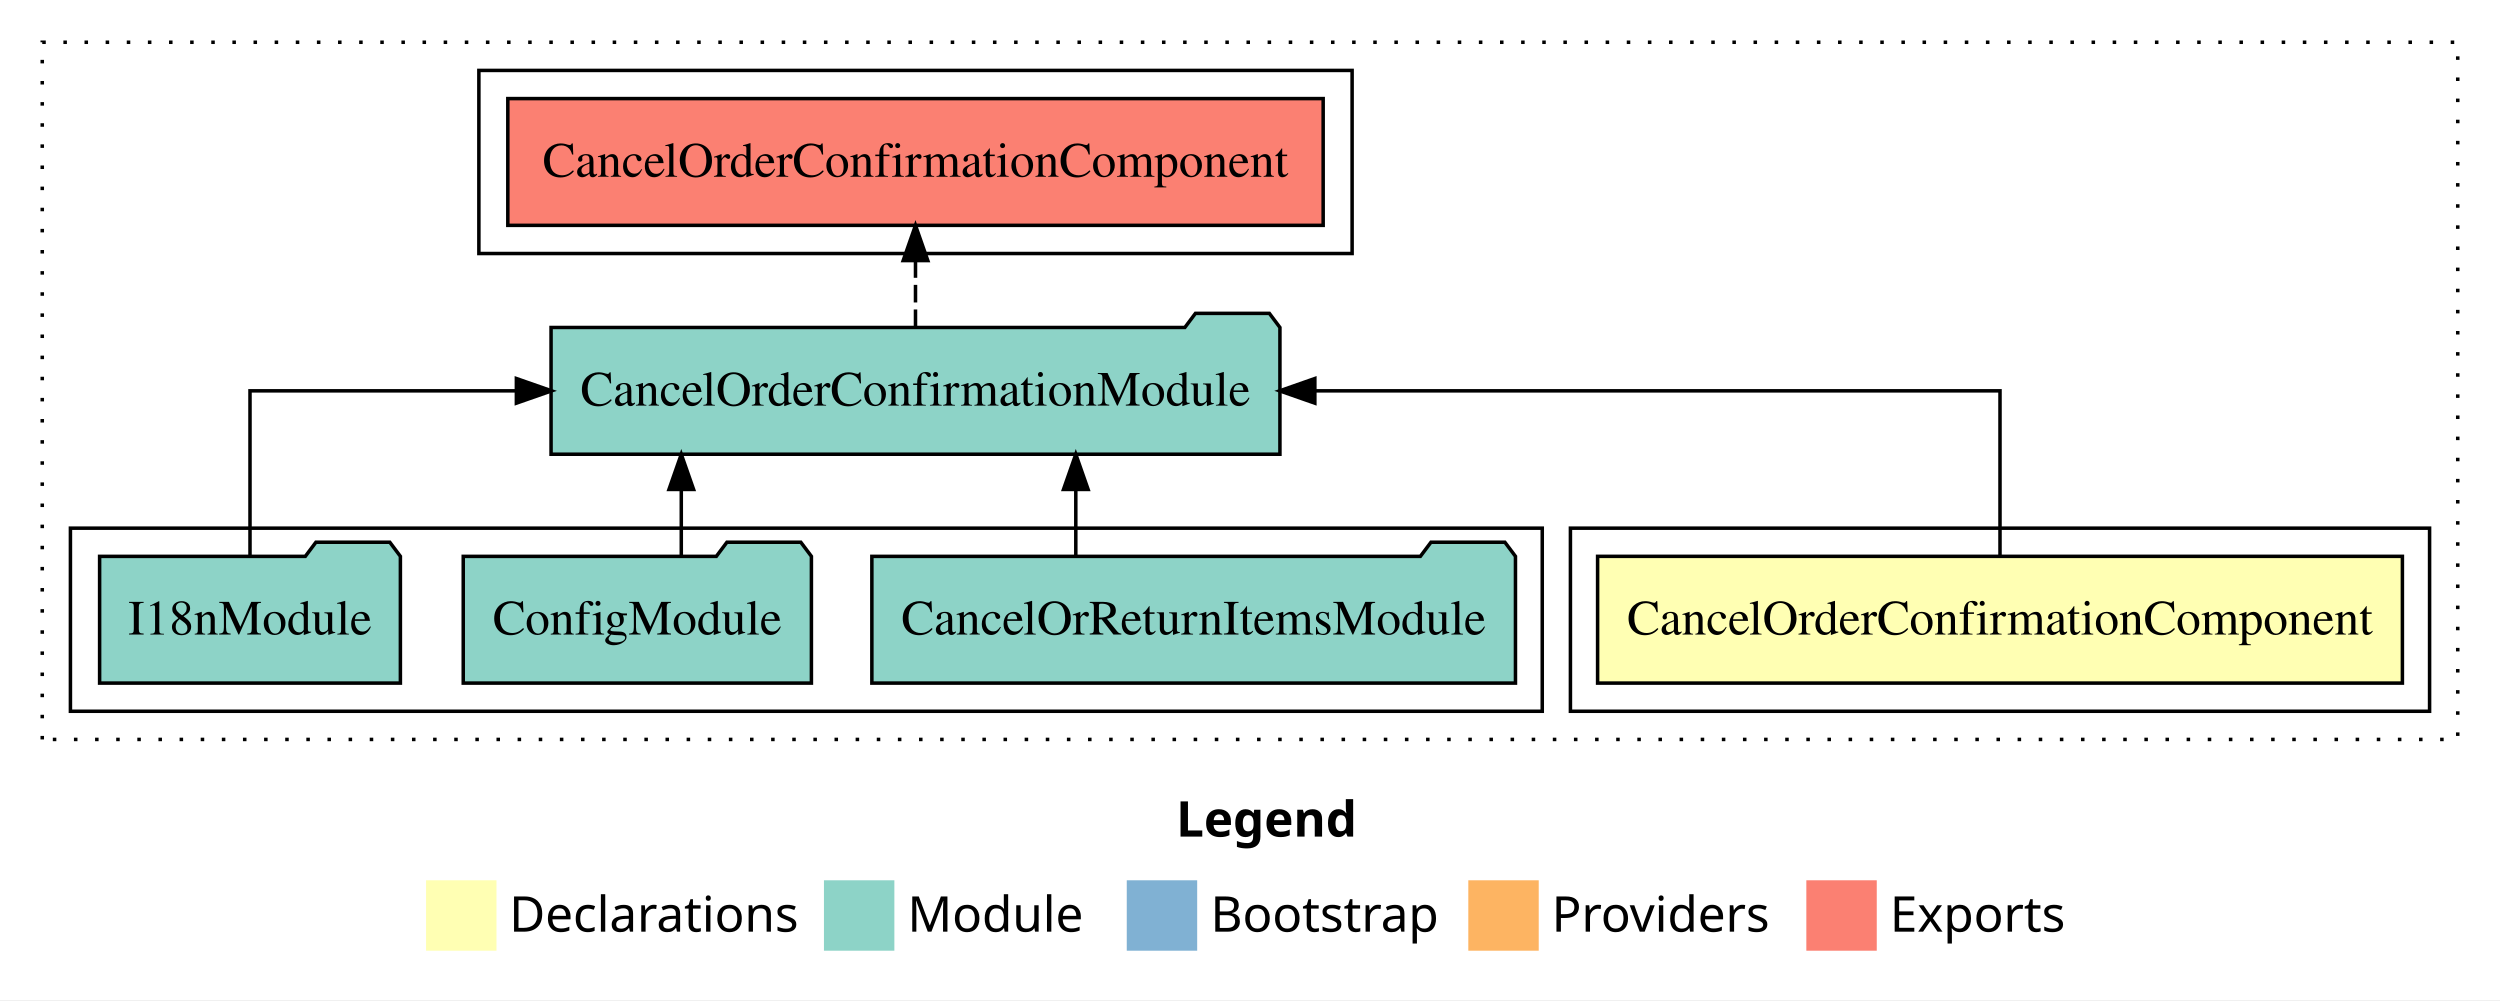
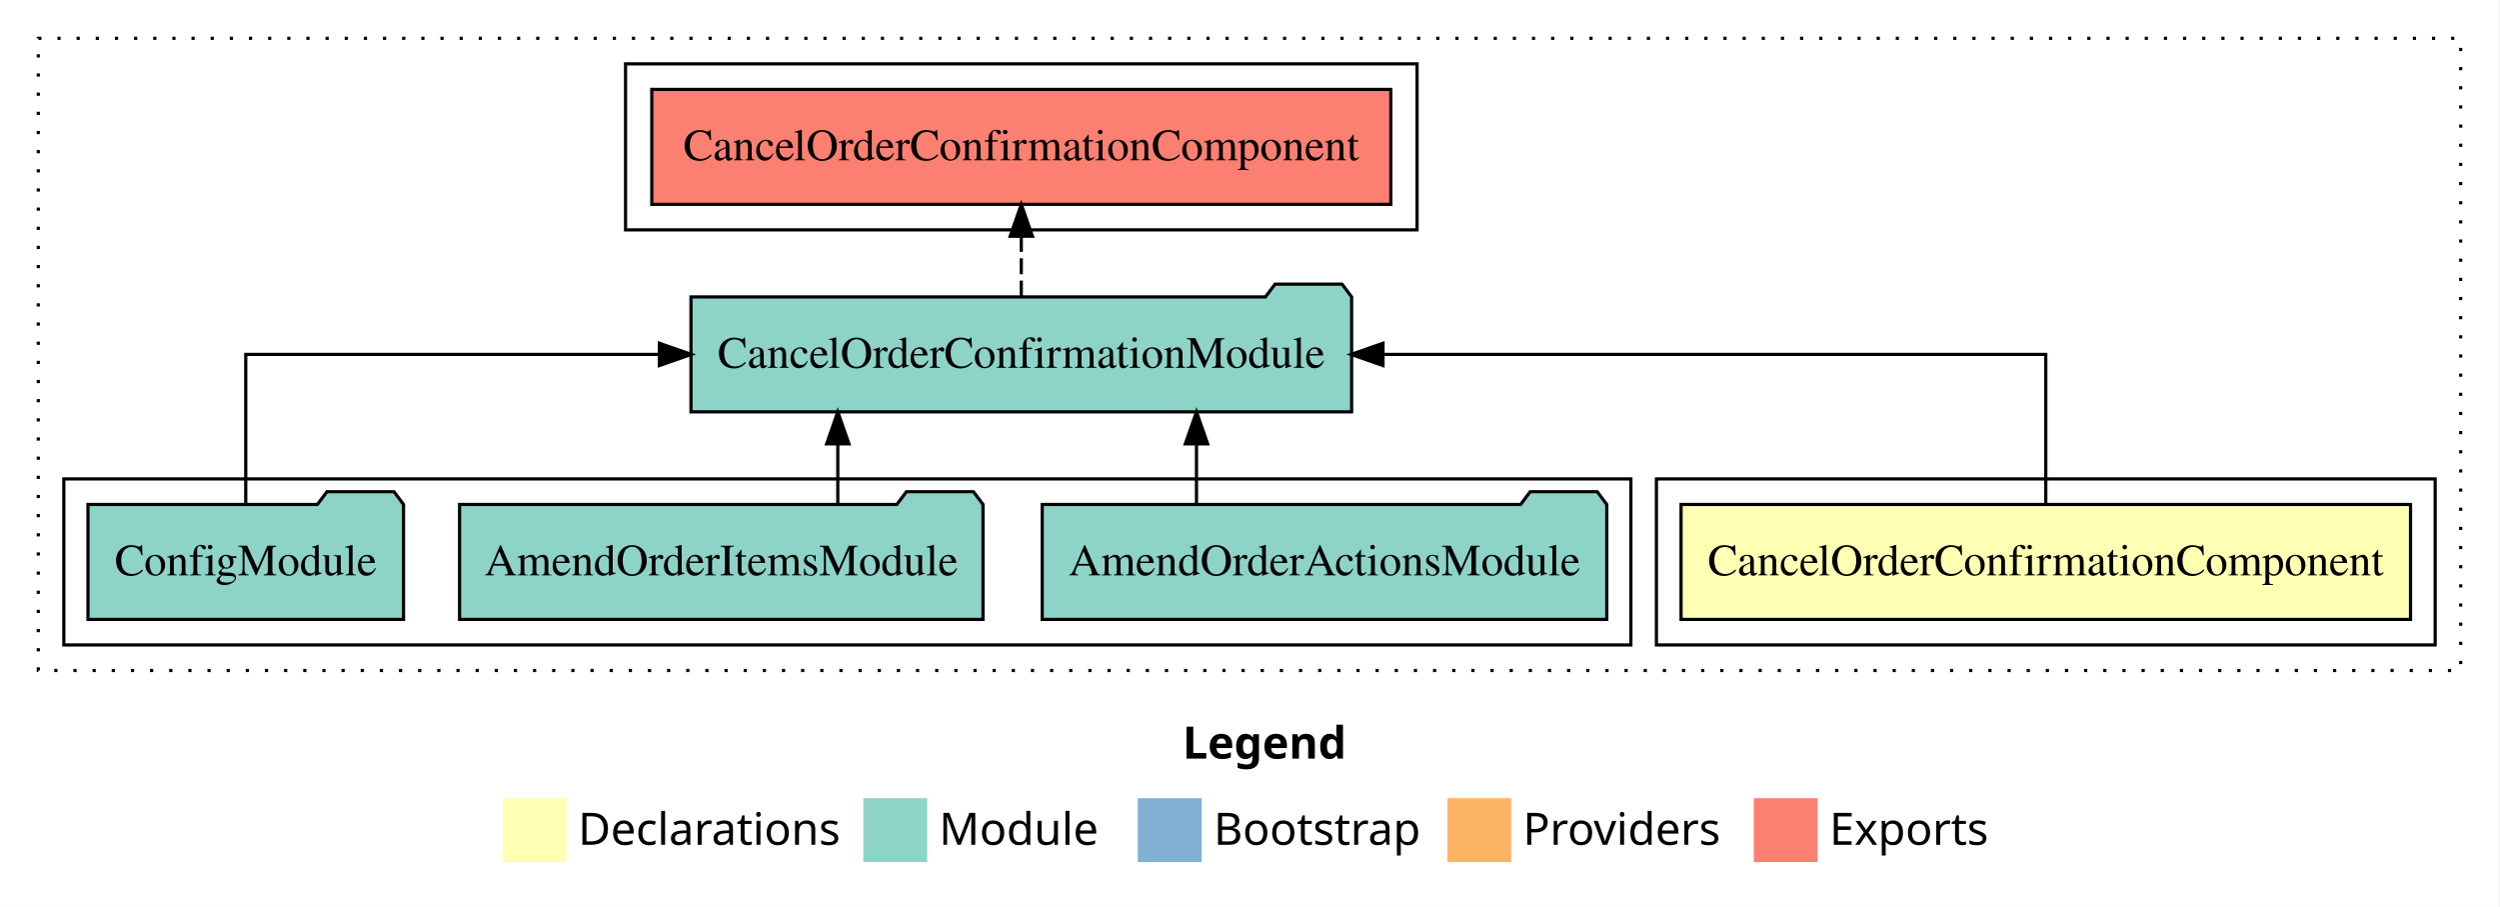
- <svg xmlns="http://www.w3.org/2000/svg" width="710pt" height="284pt" viewBox="0.00 0.00 710.00 284.00">
+ <svg xmlns="http://www.w3.org/2000/svg" width="783pt" height="284pt" viewBox="0.00 0.00 783.00 284.00">
  <g id="graph0" class="graph" transform="scale(1 1) rotate(0) translate(4 280)">
-     <polygon fill="#ffffff" stroke="transparent" points="-4,4 -4,-280 706,-280 706,4 -4,4" />
-     <text text-anchor="start" x="330.009" y="-42.4" font-family="sans-serif" font-weight="bold" font-size="14.00" fill="#000000">Legend</text>
-     <polygon fill="#ffffb3" stroke="transparent" points="117,-10 117,-30 137,-30 137,-10 117,-10" />
-     <text text-anchor="start" x="140.629" y="-15.4" font-family="sans-serif" font-size="14.00" fill="#000000">  Declarations</text>
-     <polygon fill="#8dd3c7" stroke="transparent" points="230,-10 230,-30 250,-30 250,-10 230,-10" />
-     <text text-anchor="start" x="253.725" y="-15.4" font-family="sans-serif" font-size="14.00" fill="#000000">  Module</text>
-     <polygon fill="#80b1d3" stroke="transparent" points="316,-10 316,-30 336,-30 336,-10 316,-10" />
-     <text text-anchor="start" x="339.781" y="-15.4" font-family="sans-serif" font-size="14.00" fill="#000000">  Bootstrap</text>
-     <polygon fill="#fdb462" stroke="transparent" points="413,-10 413,-30 433,-30 433,-10 413,-10" />
-     <text text-anchor="start" x="436.673" y="-15.4" font-family="sans-serif" font-size="14.00" fill="#000000">  Providers</text>
-     <polygon fill="#fb8072" stroke="transparent" points="509,-10 509,-30 529,-30 529,-10 509,-10" />
-     <text text-anchor="start" x="532.726" y="-15.4" font-family="sans-serif" font-size="14.00" fill="#000000">  Exports</text>
+     <polygon fill="#ffffff" stroke="transparent" points="-4,4 -4,-280 779,-280 779,4 -4,4" />
+     <text text-anchor="start" x="366.509" y="-42.4" font-family="sans-serif" font-weight="bold" font-size="14.00" fill="#000000">Legend</text>
+     <polygon fill="#ffffb3" stroke="transparent" points="153.5,-10 153.5,-30 173.5,-30 173.5,-10 153.5,-10" />
+     <text text-anchor="start" x="177.129" y="-15.4" font-family="sans-serif" font-size="14.00" fill="#000000">  Declarations</text>
+     <polygon fill="#8dd3c7" stroke="transparent" points="266.5,-10 266.5,-30 286.5,-30 286.5,-10 266.5,-10" />
+     <text text-anchor="start" x="290.225" y="-15.4" font-family="sans-serif" font-size="14.00" fill="#000000">  Module</text>
+     <polygon fill="#80b1d3" stroke="transparent" points="352.5,-10 352.5,-30 372.5,-30 372.5,-10 352.5,-10" />
+     <text text-anchor="start" x="376.281" y="-15.4" font-family="sans-serif" font-size="14.00" fill="#000000">  Bootstrap</text>
+     <polygon fill="#fdb462" stroke="transparent" points="449.5,-10 449.5,-30 469.5,-30 469.5,-10 449.5,-10" />
+     <text text-anchor="start" x="473.173" y="-15.4" font-family="sans-serif" font-size="14.00" fill="#000000">  Providers</text>
+     <polygon fill="#fb8072" stroke="transparent" points="545.5,-10 545.5,-30 565.5,-30 565.5,-10 545.5,-10" />
+     <text text-anchor="start" x="569.226" y="-15.4" font-family="sans-serif" font-size="14.00" fill="#000000">  Exports</text>
    <g id="clust1" class="cluster">
-       <polygon fill="none" stroke="#000000" stroke-dasharray="1,5" points="8,-70 8,-268 694,-268 694,-70 8,-70" />
+       <polygon fill="none" stroke="#000000" stroke-dasharray="1,5" points="8,-70 8,-268 767,-268 767,-70 8,-70" />
    </g>
    <g id="clust2" class="cluster">
-       <polygon fill="none" stroke="#000000" points="442,-78 442,-130 686,-130 686,-78 442,-78" />
+       <polygon fill="none" stroke="#000000" points="515,-78 515,-130 759,-130 759,-78 515,-78" />
    </g>
    <g id="clust4" class="cluster">
-       <polygon fill="none" stroke="#000000" points="16,-78 16,-130 434,-130 434,-78 16,-78" />
+       <polygon fill="none" stroke="#000000" points="16,-78 16,-130 507,-130 507,-78 16,-78" />
    </g>
    <g id="clust5" class="cluster">
-       <polygon fill="none" stroke="#000000" points="132,-208 132,-260 380,-260 380,-208 132,-208" />
+       <polygon fill="none" stroke="#000000" points="192,-208 192,-260 440,-260 440,-208 192,-208" />
    </g>
    <g id="node1" class="node">
-       <polygon fill="#ffffb3" stroke="#000000" points="678.281,-122 449.719,-122 449.719,-86 678.281,-86 678.281,-122" />
-       <text text-anchor="middle" x="564" y="-99.8" font-family="Times,serif" font-size="14.00" fill="#000000">CancelOrderConfirmationComponent</text>
+       <polygon fill="#ffffb3" stroke="#000000" points="751.281,-122 522.719,-122 522.719,-86 751.281,-86 751.281,-122" />
+       <text text-anchor="middle" x="637" y="-99.8" font-family="Times,serif" font-size="14.00" fill="#000000">CancelOrderConfirmationComponent</text>
    </g>
    <g id="node2" class="node">
-       <polygon fill="#8dd3c7" stroke="#000000" points="359.499,-187 356.499,-191 335.499,-191 332.499,-187 152.501,-187 152.501,-151 359.499,-151 359.499,-187" />
-       <text text-anchor="middle" x="256" y="-164.8" font-family="Times,serif" font-size="14.00" fill="#000000">CancelOrderConfirmationModule</text>
+       <polygon fill="#8dd3c7" stroke="#000000" points="419.499,-187 416.499,-191 395.499,-191 392.499,-187 212.501,-187 212.501,-151 419.499,-151 419.499,-187" />
+       <text text-anchor="middle" x="316" y="-164.8" font-family="Times,serif" font-size="14.00" fill="#000000">CancelOrderConfirmationModule</text>
    </g>
    <g id="edge1" class="edge">
-       <path fill="none" stroke="#000000" d="M564,-122.106C564,-141.339 564,-169 564,-169 564,-169 369.416,-169 369.416,-169" />
-       <polygon fill="#000000" stroke="#000000" points="369.416,-165.5 359.416,-169 369.416,-172.5 369.416,-165.5" />
+       <path fill="none" stroke="#000000" d="M637,-122.106C637,-141.339 637,-169 637,-169 637,-169 429.333,-169 429.333,-169" />
+       <polygon fill="#000000" stroke="#000000" points="429.333,-165.5 419.333,-169 429.333,-172.5 429.333,-165.5" />
    </g>
    <g id="node6" class="node">
-       <polygon fill="#fb8072" stroke="#000000" points="371.781,-252 140.219,-252 140.219,-216 371.781,-216 371.781,-252" />
-       <text text-anchor="middle" x="256" y="-229.8" font-family="Times,serif" font-size="14.00" fill="#000000">CancelOrderConfirmationComponent </text>
+       <polygon fill="#fb8072" stroke="#000000" points="431.781,-252 200.219,-252 200.219,-216 431.781,-216 431.781,-252" />
+       <text text-anchor="middle" x="316" y="-229.8" font-family="Times,serif" font-size="14.00" fill="#000000">CancelOrderConfirmationComponent </text>
    </g>
    <g id="edge5" class="edge">
-       <path fill="none" stroke="#000000" stroke-dasharray="5,2" d="M256,-187.106C256,-187.106 256,-205.991 256,-205.991" />
-       <polygon fill="#000000" stroke="#000000" points="252.5,-205.991 256,-215.991 259.5,-205.991 252.5,-205.991" />
+       <path fill="none" stroke="#000000" stroke-dasharray="5,2" d="M316,-187.106C316,-187.106 316,-205.991 316,-205.991" />
+       <polygon fill="#000000" stroke="#000000" points="312.5,-205.991 316,-215.991 319.5,-205.991 312.5,-205.991" />
    </g>
    <g id="node3" class="node">
-       <polygon fill="#8dd3c7" stroke="#000000" points="426.392,-122 423.392,-126 402.392,-126 399.392,-122 243.608,-122 243.608,-86 426.392,-86 426.392,-122" />
-       <text text-anchor="middle" x="335" y="-99.8" font-family="Times,serif" font-size="14.00" fill="#000000">CancelOrReturnItemsModule</text>
+       <polygon fill="#8dd3c7" stroke="#000000" points="499.451,-122 496.451,-126 475.451,-126 472.451,-122 322.549,-122 322.549,-86 499.451,-86 499.451,-122" />
+       <text text-anchor="middle" x="411" y="-99.8" font-family="Times,serif" font-size="14.00" fill="#000000">AmendOrderActionsModule</text>
    </g>
    <g id="edge2" class="edge">
-       <path fill="none" stroke="#000000" d="M301.527,-122.106C301.527,-122.106 301.527,-140.991 301.527,-140.991" />
-       <polygon fill="#000000" stroke="#000000" points="298.027,-140.991 301.527,-150.991 305.027,-140.991 298.027,-140.991" />
+       <path fill="none" stroke="#000000" d="M370.887,-122.106C370.887,-122.106 370.887,-140.991 370.887,-140.991" />
+       <polygon fill="#000000" stroke="#000000" points="367.387,-140.991 370.887,-150.991 374.387,-140.991 367.387,-140.991" />
    </g>
    <g id="node4" class="node">
-       <polygon fill="#8dd3c7" stroke="#000000" points="226.439,-122 223.439,-126 202.439,-126 199.439,-122 127.561,-122 127.561,-86 226.439,-86 226.439,-122" />
-       <text text-anchor="middle" x="177" y="-99.8" font-family="Times,serif" font-size="14.00" fill="#000000">ConfigModule</text>
+       <polygon fill="#8dd3c7" stroke="#000000" points="304.006,-122 301.006,-126 280.006,-126 277.006,-122 139.994,-122 139.994,-86 304.006,-86 304.006,-122" />
+       <text text-anchor="middle" x="222" y="-99.8" font-family="Times,serif" font-size="14.00" fill="#000000">AmendOrderItemsModule</text>
    </g>
    <g id="edge3" class="edge">
-       <path fill="none" stroke="#000000" d="M189.485,-122.106C189.485,-122.106 189.485,-140.991 189.485,-140.991" />
-       <polygon fill="#000000" stroke="#000000" points="185.985,-140.991 189.485,-150.991 192.985,-140.991 185.985,-140.991" />
+       <path fill="none" stroke="#000000" d="M258.502,-122.106C258.502,-122.106 258.502,-140.991 258.502,-140.991" />
+       <polygon fill="#000000" stroke="#000000" points="255.002,-140.991 258.502,-150.991 262.002,-140.991 255.002,-140.991" />
    </g>
    <g id="node5" class="node">
-       <polygon fill="#8dd3c7" stroke="#000000" points="109.711,-122 106.711,-126 85.711,-126 82.711,-122 24.289,-122 24.289,-86 109.711,-86 109.711,-122" />
-       <text text-anchor="middle" x="67" y="-99.8" font-family="Times,serif" font-size="14.00" fill="#000000">I18nModule</text>
+       <polygon fill="#8dd3c7" stroke="#000000" points="122.439,-122 119.439,-126 98.439,-126 95.439,-122 23.561,-122 23.561,-86 122.439,-86 122.439,-122" />
+       <text text-anchor="middle" x="73" y="-99.8" font-family="Times,serif" font-size="14.00" fill="#000000">ConfigModule</text>
    </g>
    <g id="edge4" class="edge">
-       <path fill="none" stroke="#000000" d="M67,-122.106C67,-141.339 67,-169 67,-169 67,-169 142.652,-169 142.652,-169" />
-       <polygon fill="#000000" stroke="#000000" points="142.652,-172.5 152.652,-169 142.652,-165.5 142.652,-172.5" />
+       <path fill="none" stroke="#000000" d="M73,-122.106C73,-141.339 73,-169 73,-169 73,-169 202.594,-169 202.594,-169" />
+       <polygon fill="#000000" stroke="#000000" points="202.594,-172.5 212.594,-169 202.594,-165.5 202.594,-172.5" />
    </g>
  </g>
</svg>
